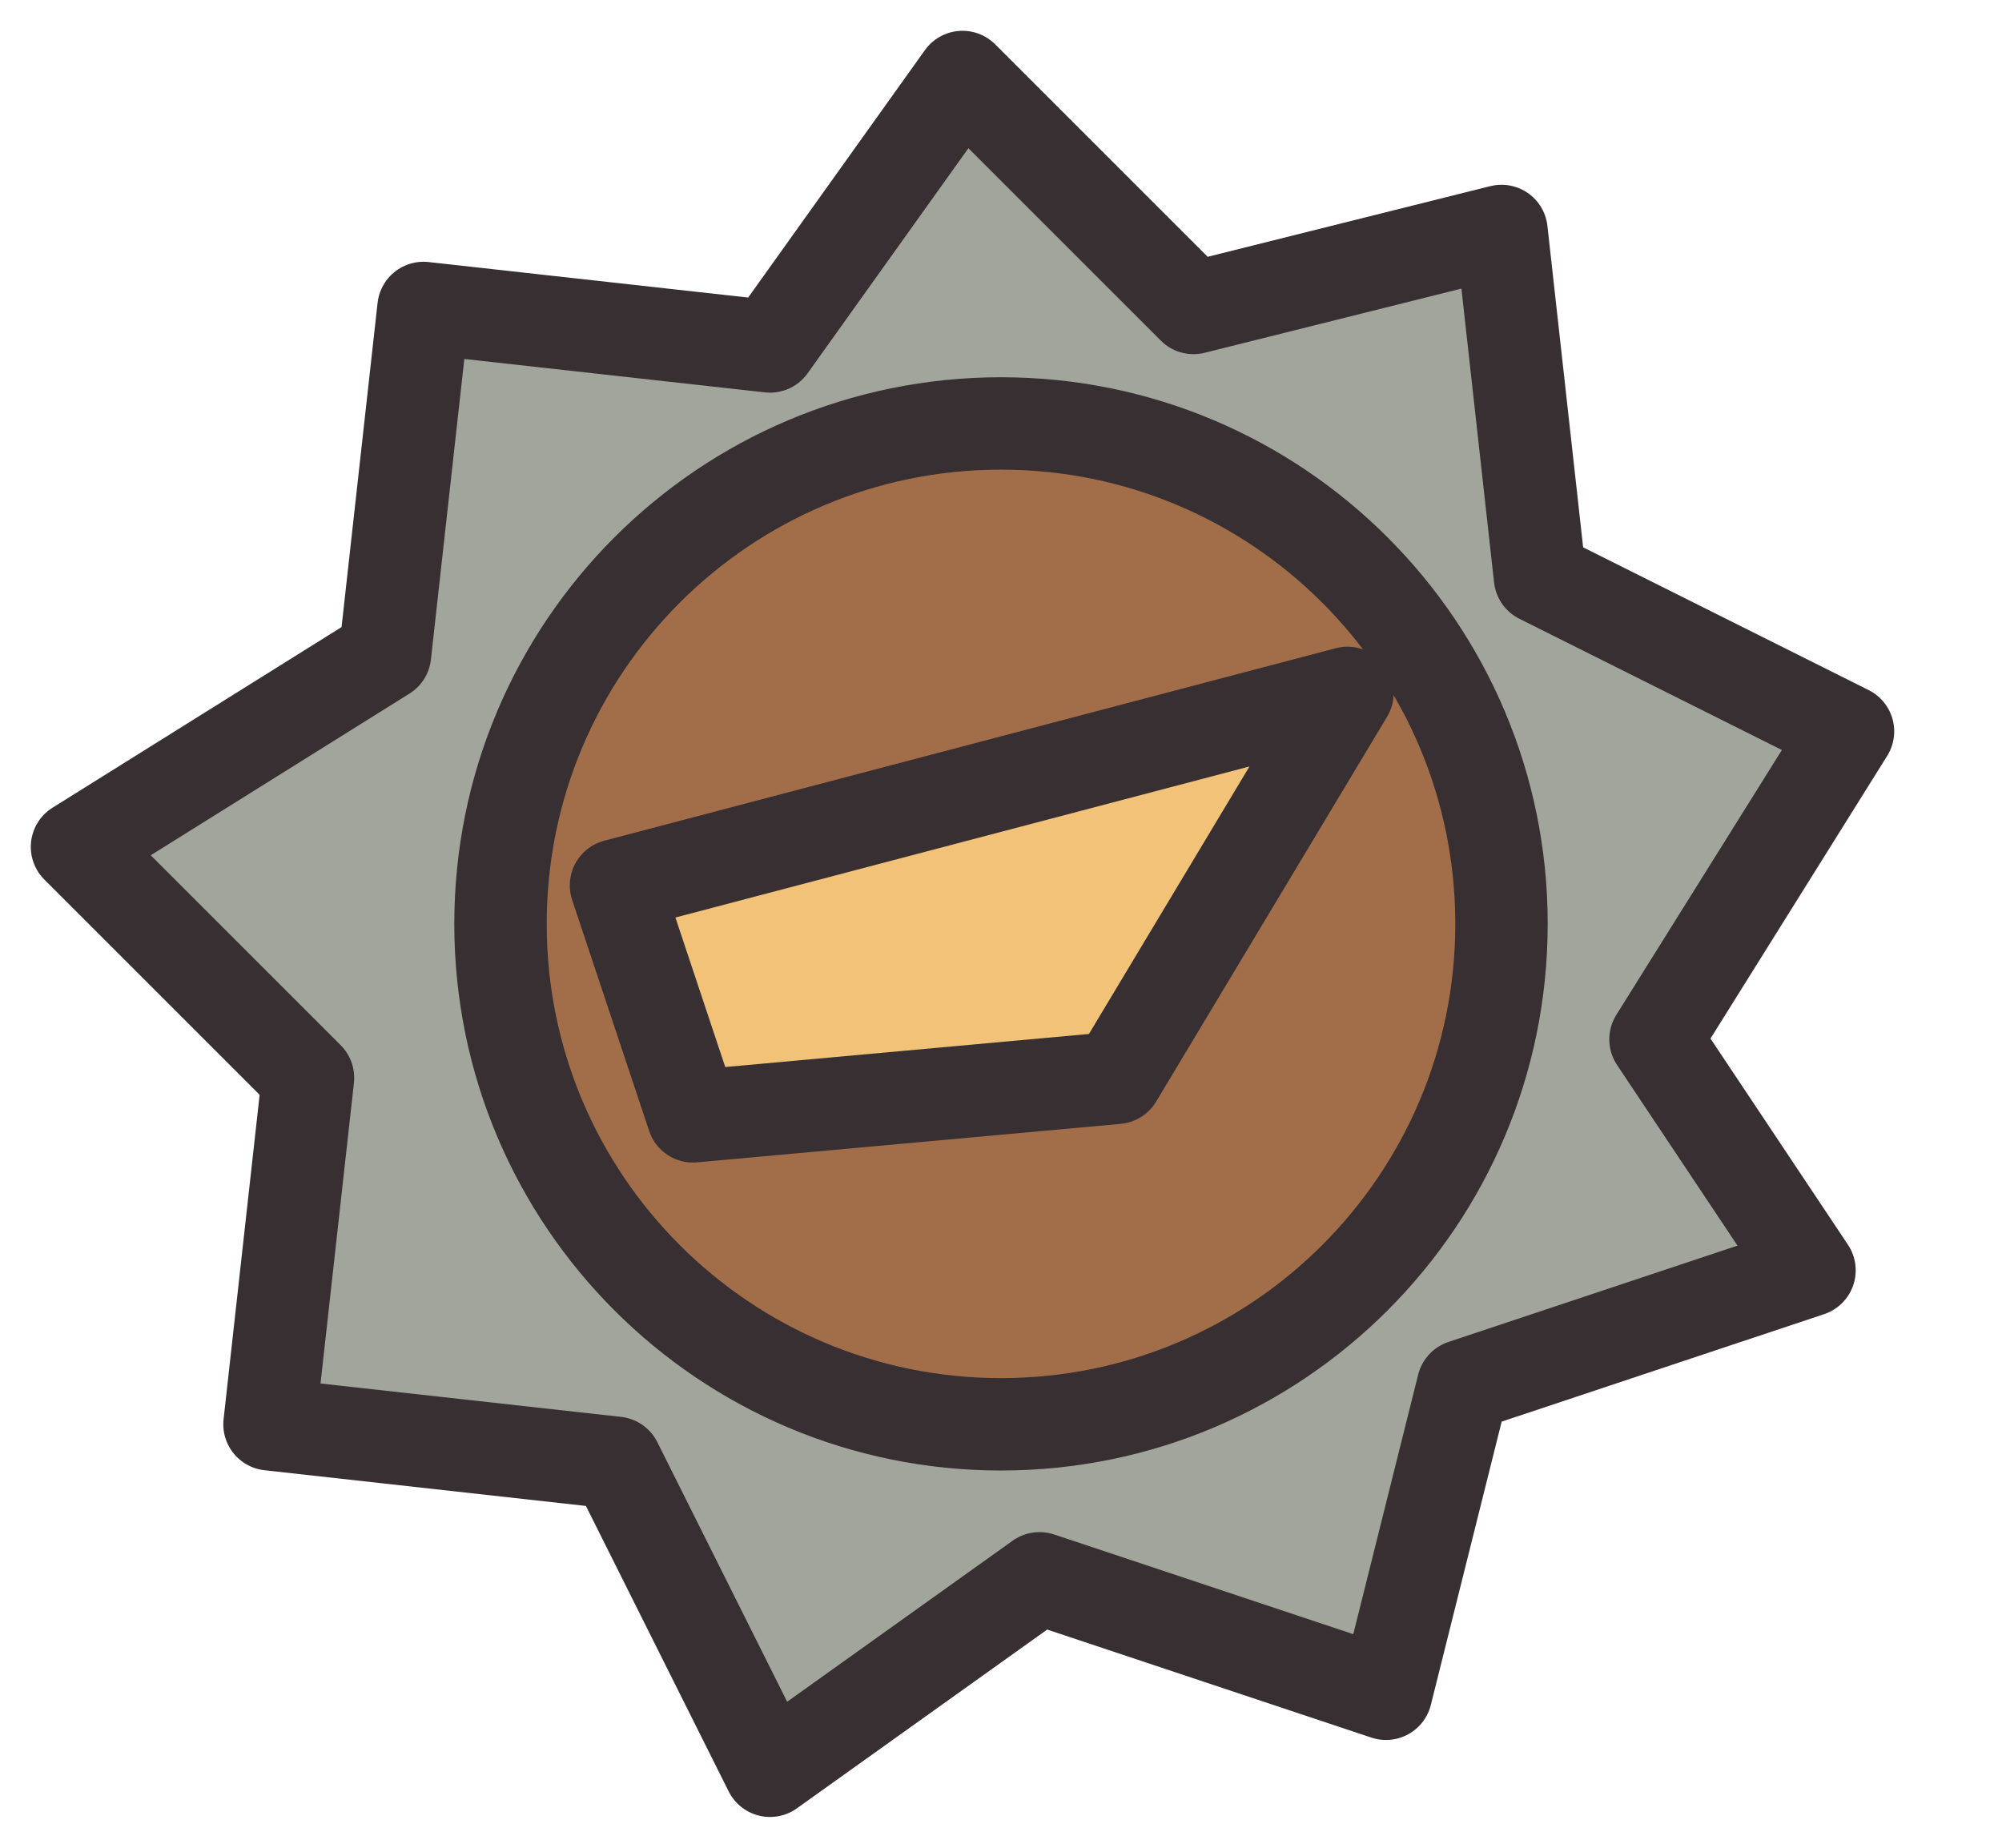
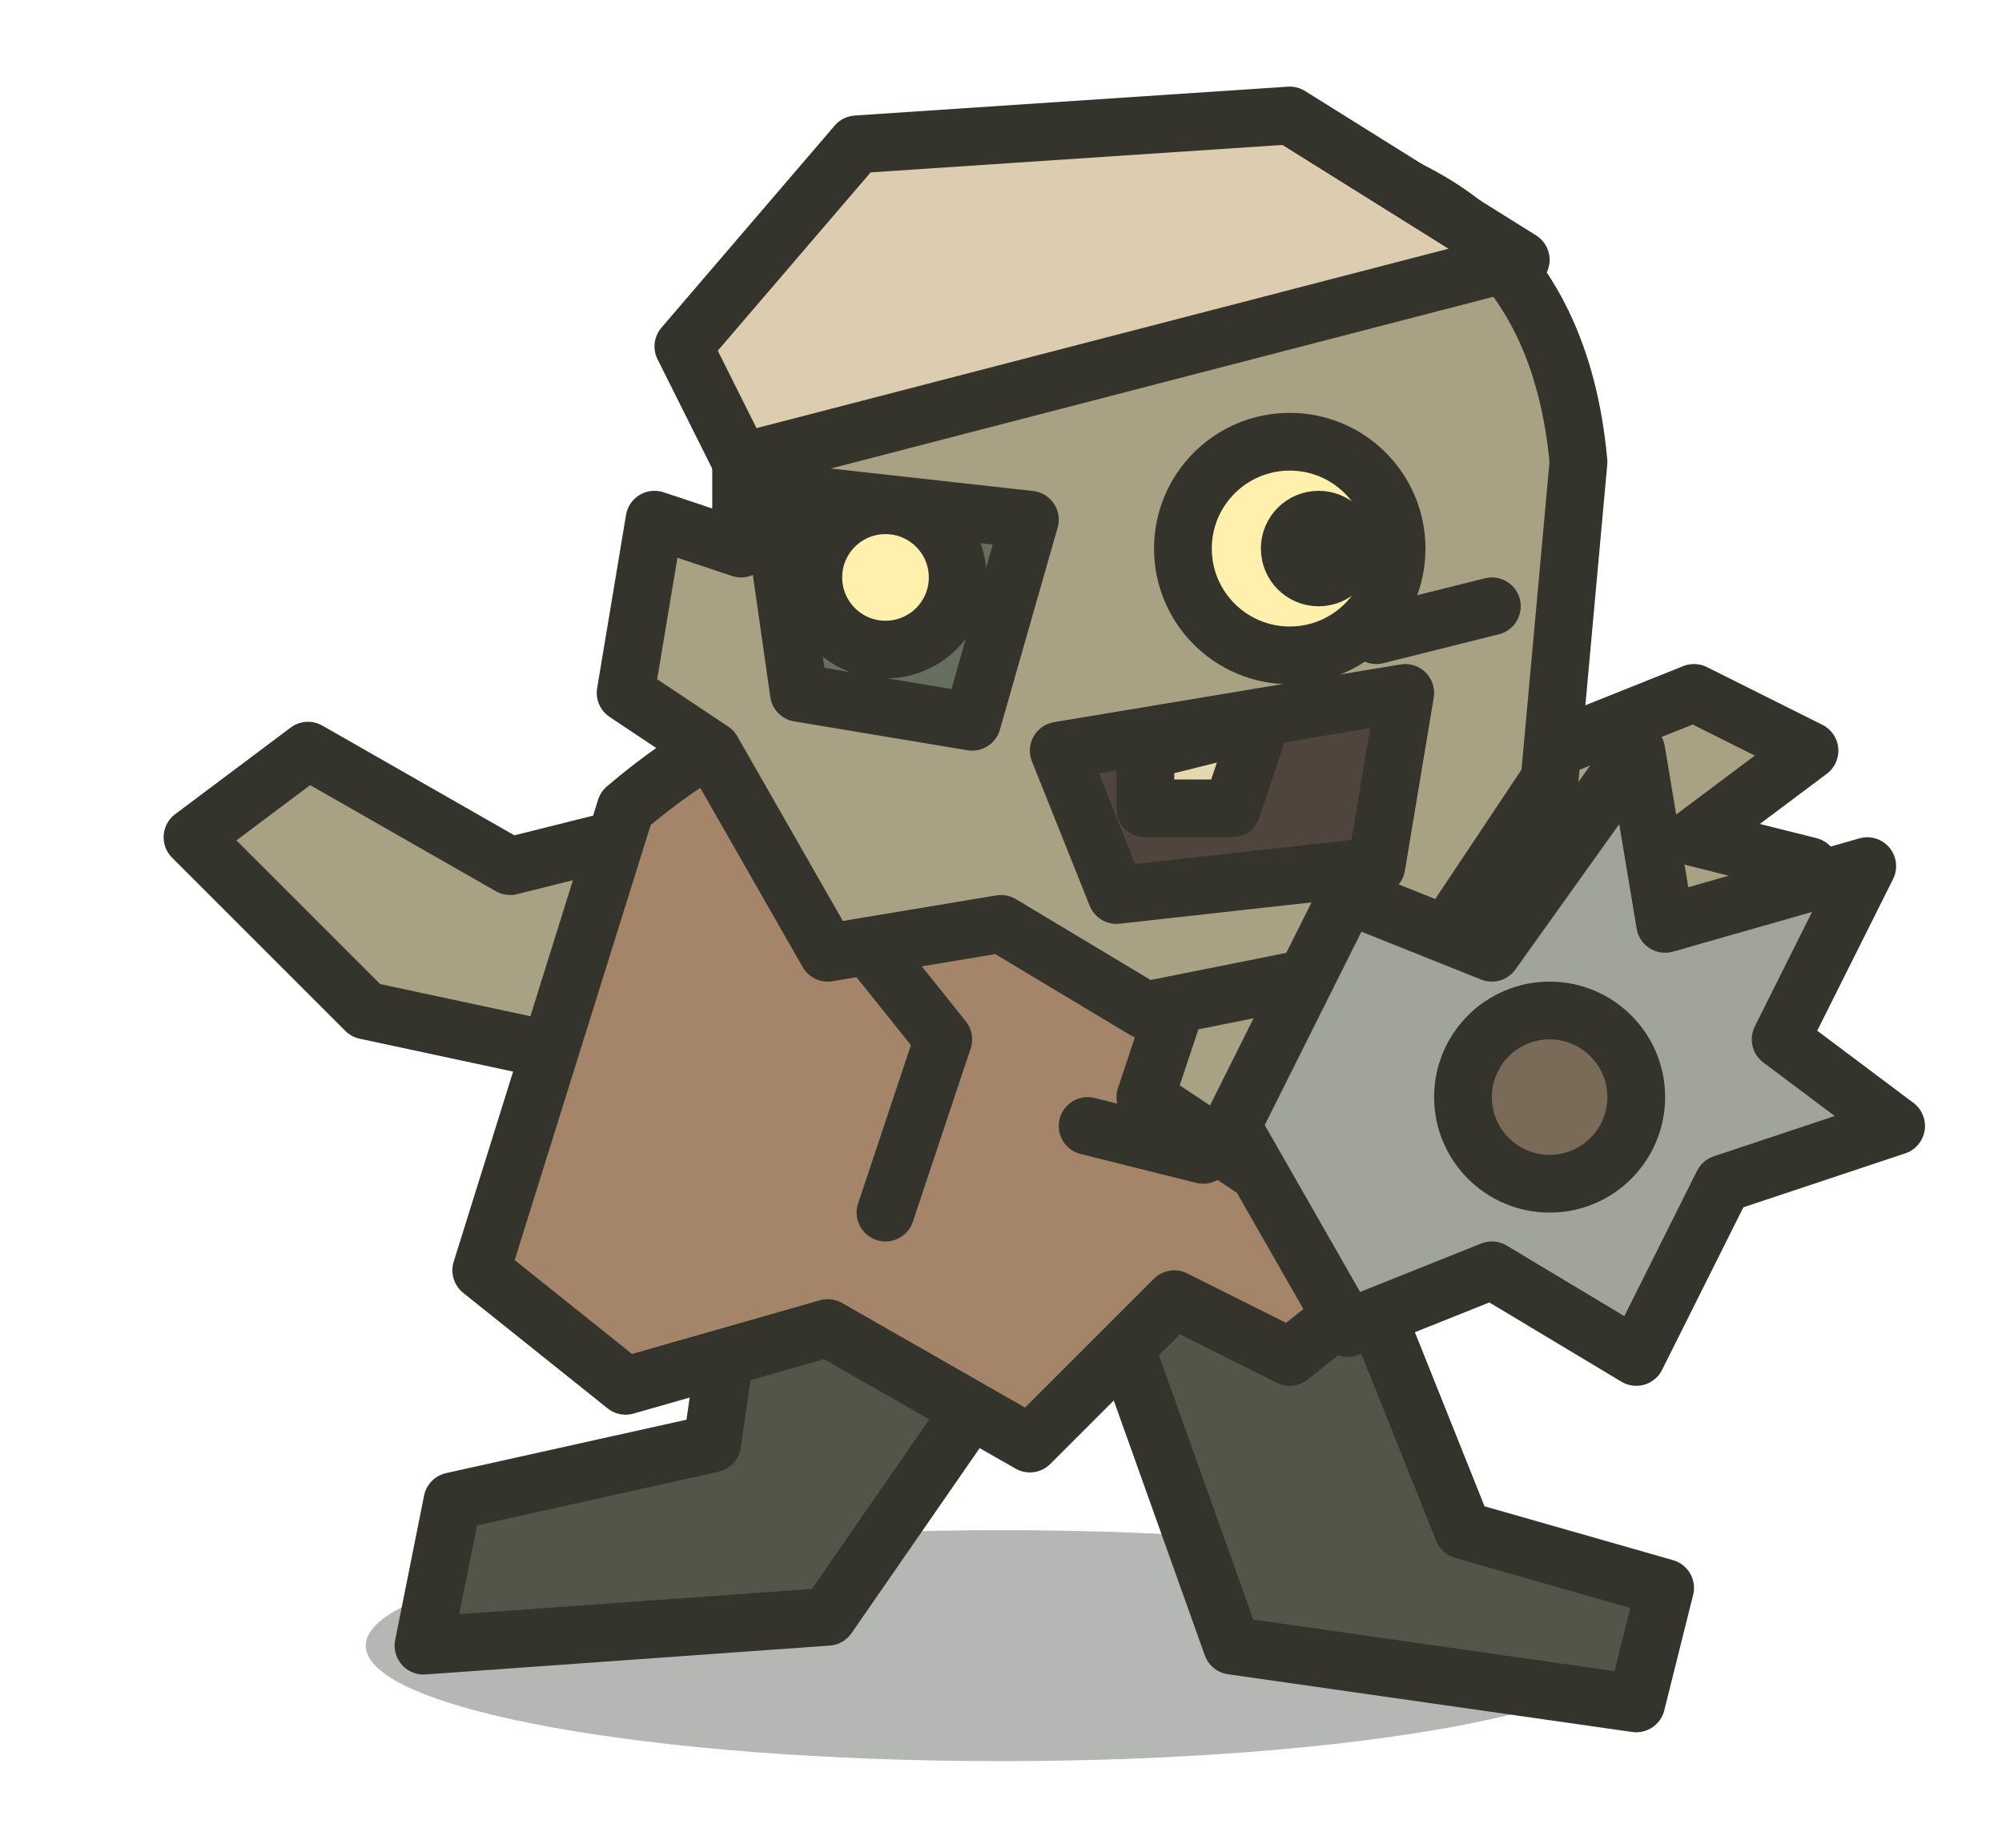
- <svg xmlns="http://www.w3.org/2000/svg" width="52" height="48" viewBox="0 0 50 48">
-   <g stroke="#372f32" stroke-width="2.4" stroke-linecap="round" stroke-linejoin="round">
-     <path fill="#a2a59b" d="m24 2 6 6 8-2 1 9 8 4-5 8 4 6-9 3-2 8-9-3-7 5-4-8-9-1 1-9-6-6 8-5 1-9 9 1Z" />
-     <circle cx="25" cy="24" r="13" fill="#a16e49" />
-     <path fill="#f1c278" d="m15 23 19-5-6 10-11 1Z" />
+ <svg xmlns="http://www.w3.org/2000/svg" width="52" height="48" viewBox="0 0 64 64">
+   <ellipse cx="32" cy="57" rx="22" ry="4" fill="#252b27" opacity=".34" />
+   <g stroke="#34342c" stroke-width="2" stroke-linecap="round" stroke-linejoin="round">
+     <path d="M23 43h12l-9 13-14 1 1-5 9-2zm12 0h9l4 10 7 2-1 4-14-2z" fill="#555449" />
+     <path d="M23 28l-8 2-7-4-4 3 6 6 14 3z" fill="#a8a183" />
+     <path d="M19 28q7-6 16-4l10 5 2 14-5 4-4-2-5 5-7-4-7 2-5-4z" fill="#a48569" />
+     <path d="m26 31 4 5-2 6m7-3 4 1" fill="none" />
+     <path d="M40 29l7 2 4-5 5-2 4 2-4 3 4 1-4 4-6 1-7 7-6-4z" fill="#a8a183" />
+     <g transform="translate(3 0)">
+       <path d="M20 13q1-8 15-8 13 0 14 11l-1 11-4 6-10 2-5-3-6 1-4-7-3-2 1-6 3 1z" fill="#a8a183" />
+       <path d="M21 17l9 1-2 7-6-1z" fill="#666e5e" />
+       <circle cx="25" cy="20" r="2.5" fill="#fff0ad" />
+       <circle cx="39" cy="19" r="3.7" fill="#fff0ad" />
+       <circle cx="40" cy="19" r="1" fill="#403e34" />
+       <path d="M31 26l12-2-1 6-9 1z" fill="#50453c" />
+       <path d="m34 26 4-1-1 3-3 0z" fill="#e3d8ae" />
+       <path d="m19 13 5 1m18 8 4-1" fill="none" />
+       <path d="m18 12 6-7 15-1 8 5-27 7z" fill="#ddcdb0" />
+     </g>
+     <path d="m40 39 4-8 5 2 5-7 1 6 7-2-3 6 4 3-6 2-3 6-5-3-5 2z" fill="#a1a49a" />
+     <circle cx="51" cy="38" r="3" fill="#796b57" />
  </g>
</svg>
